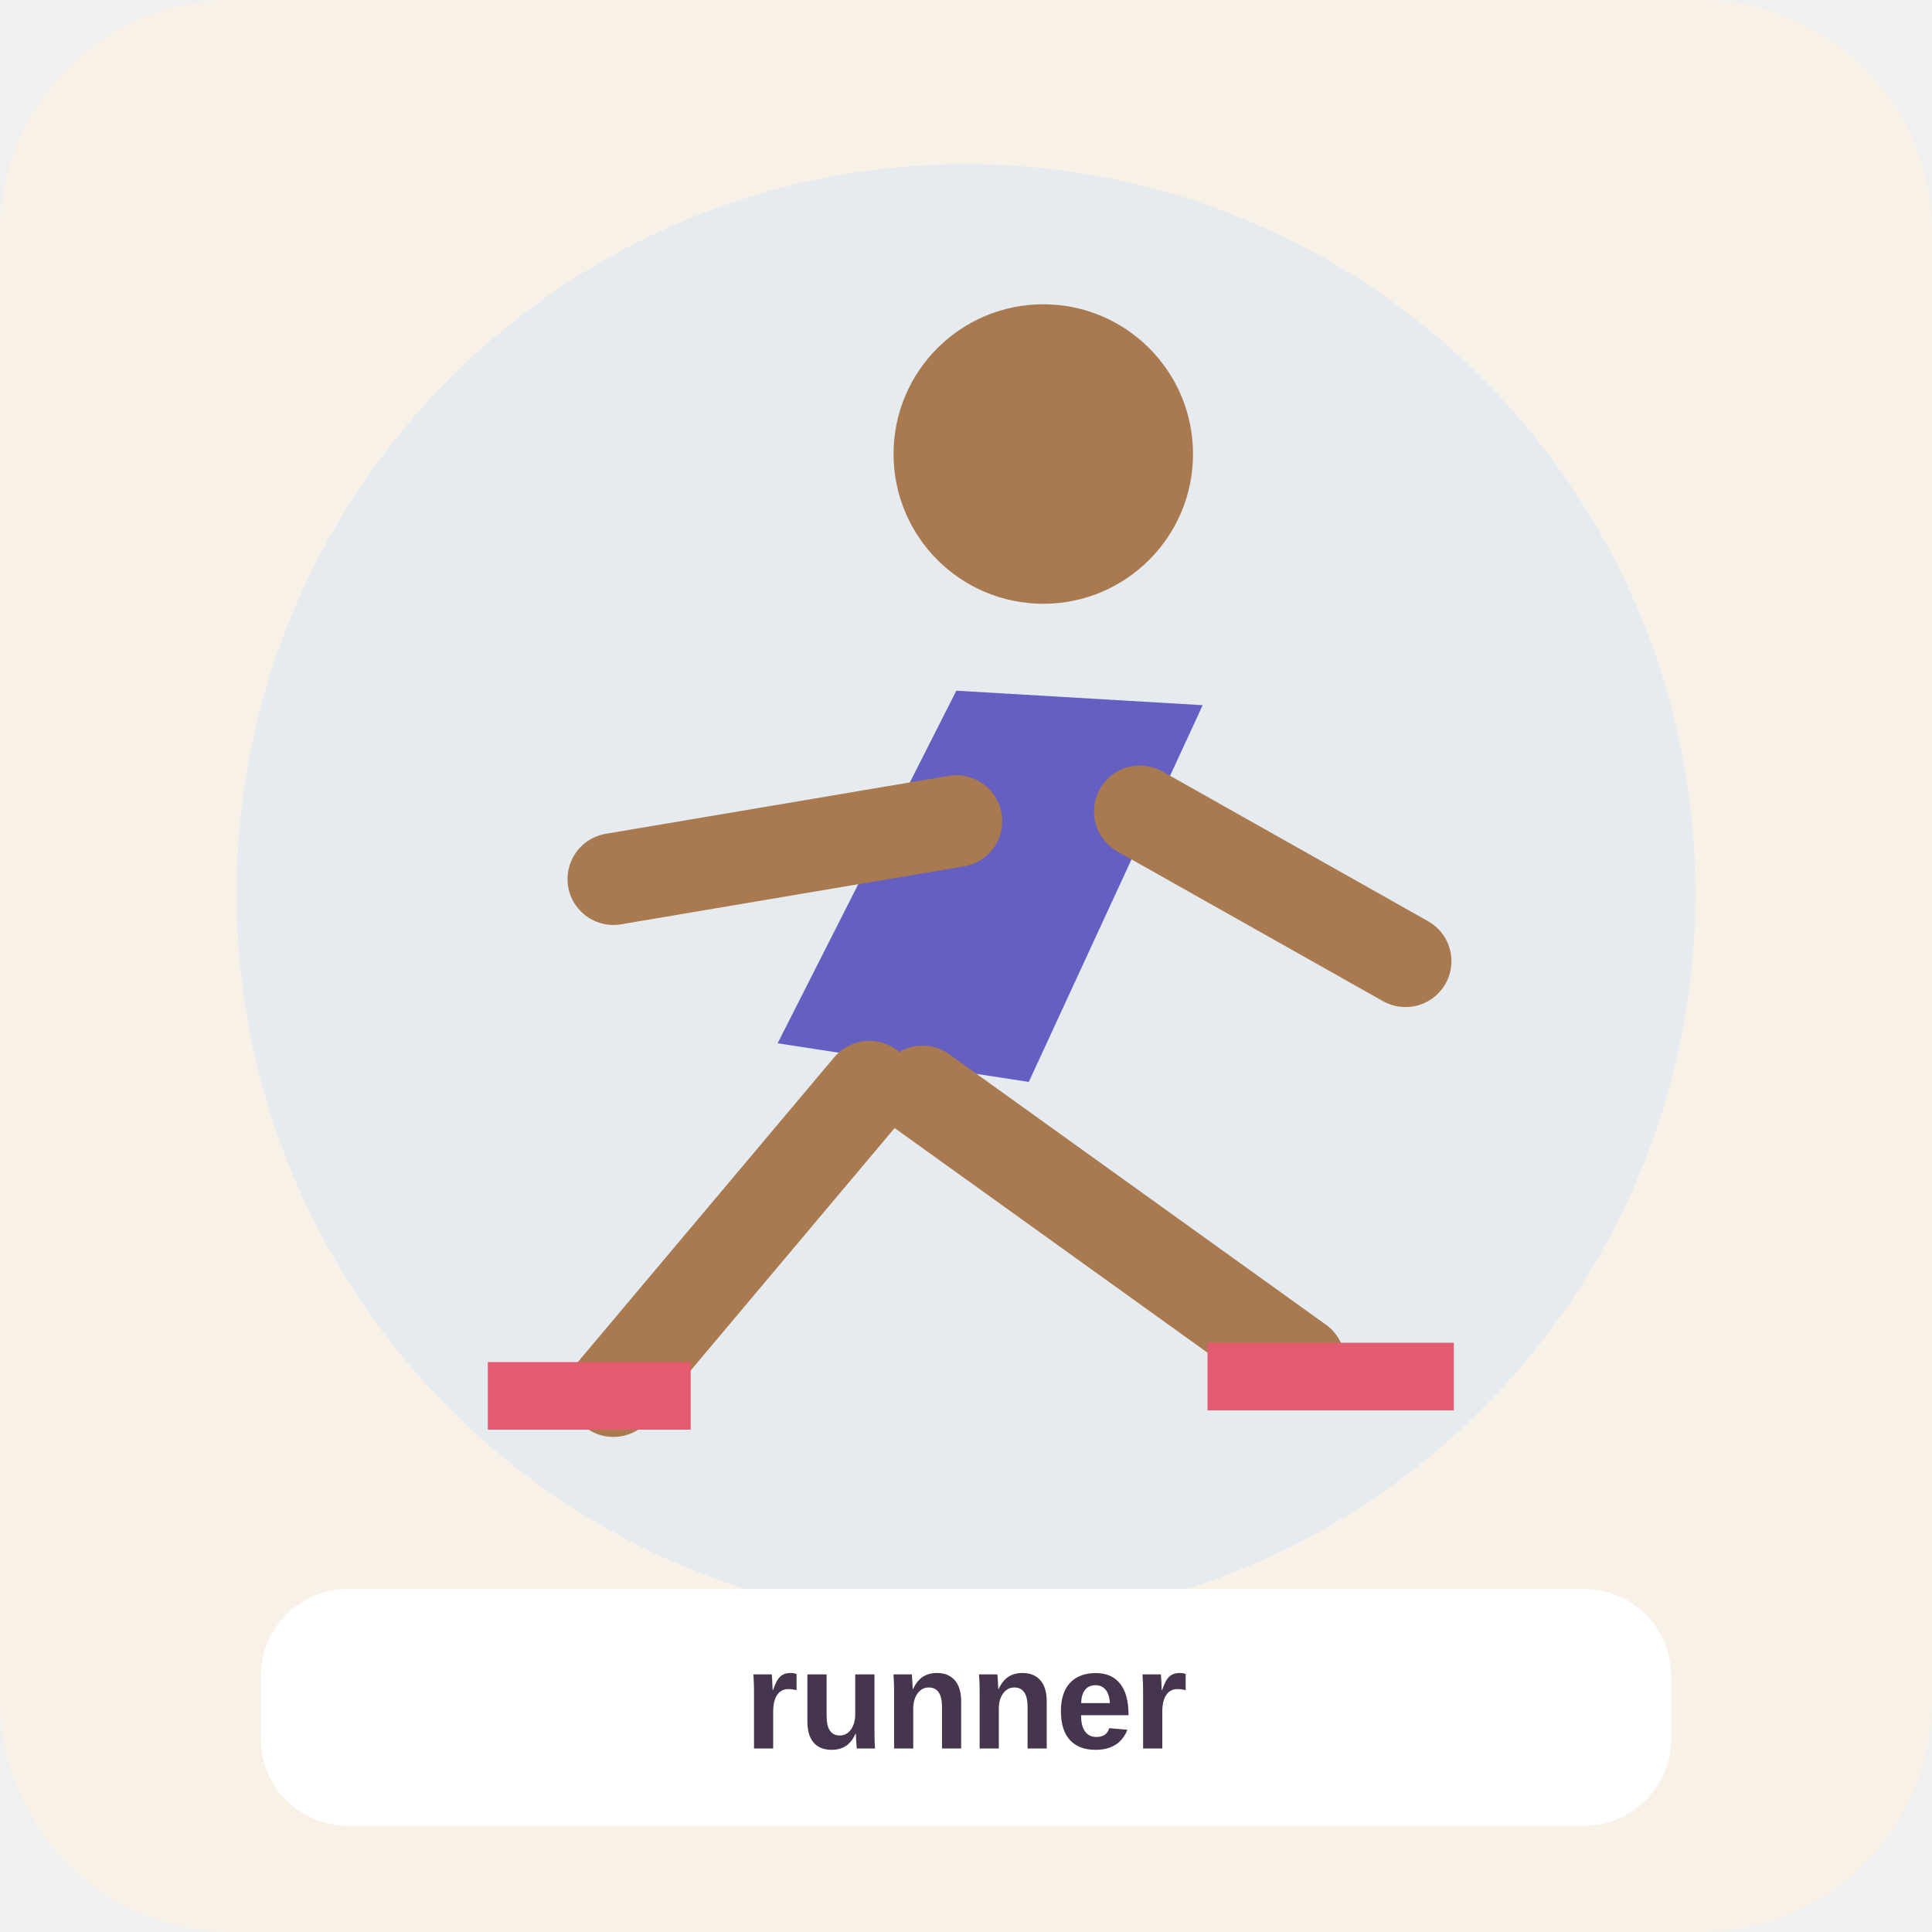
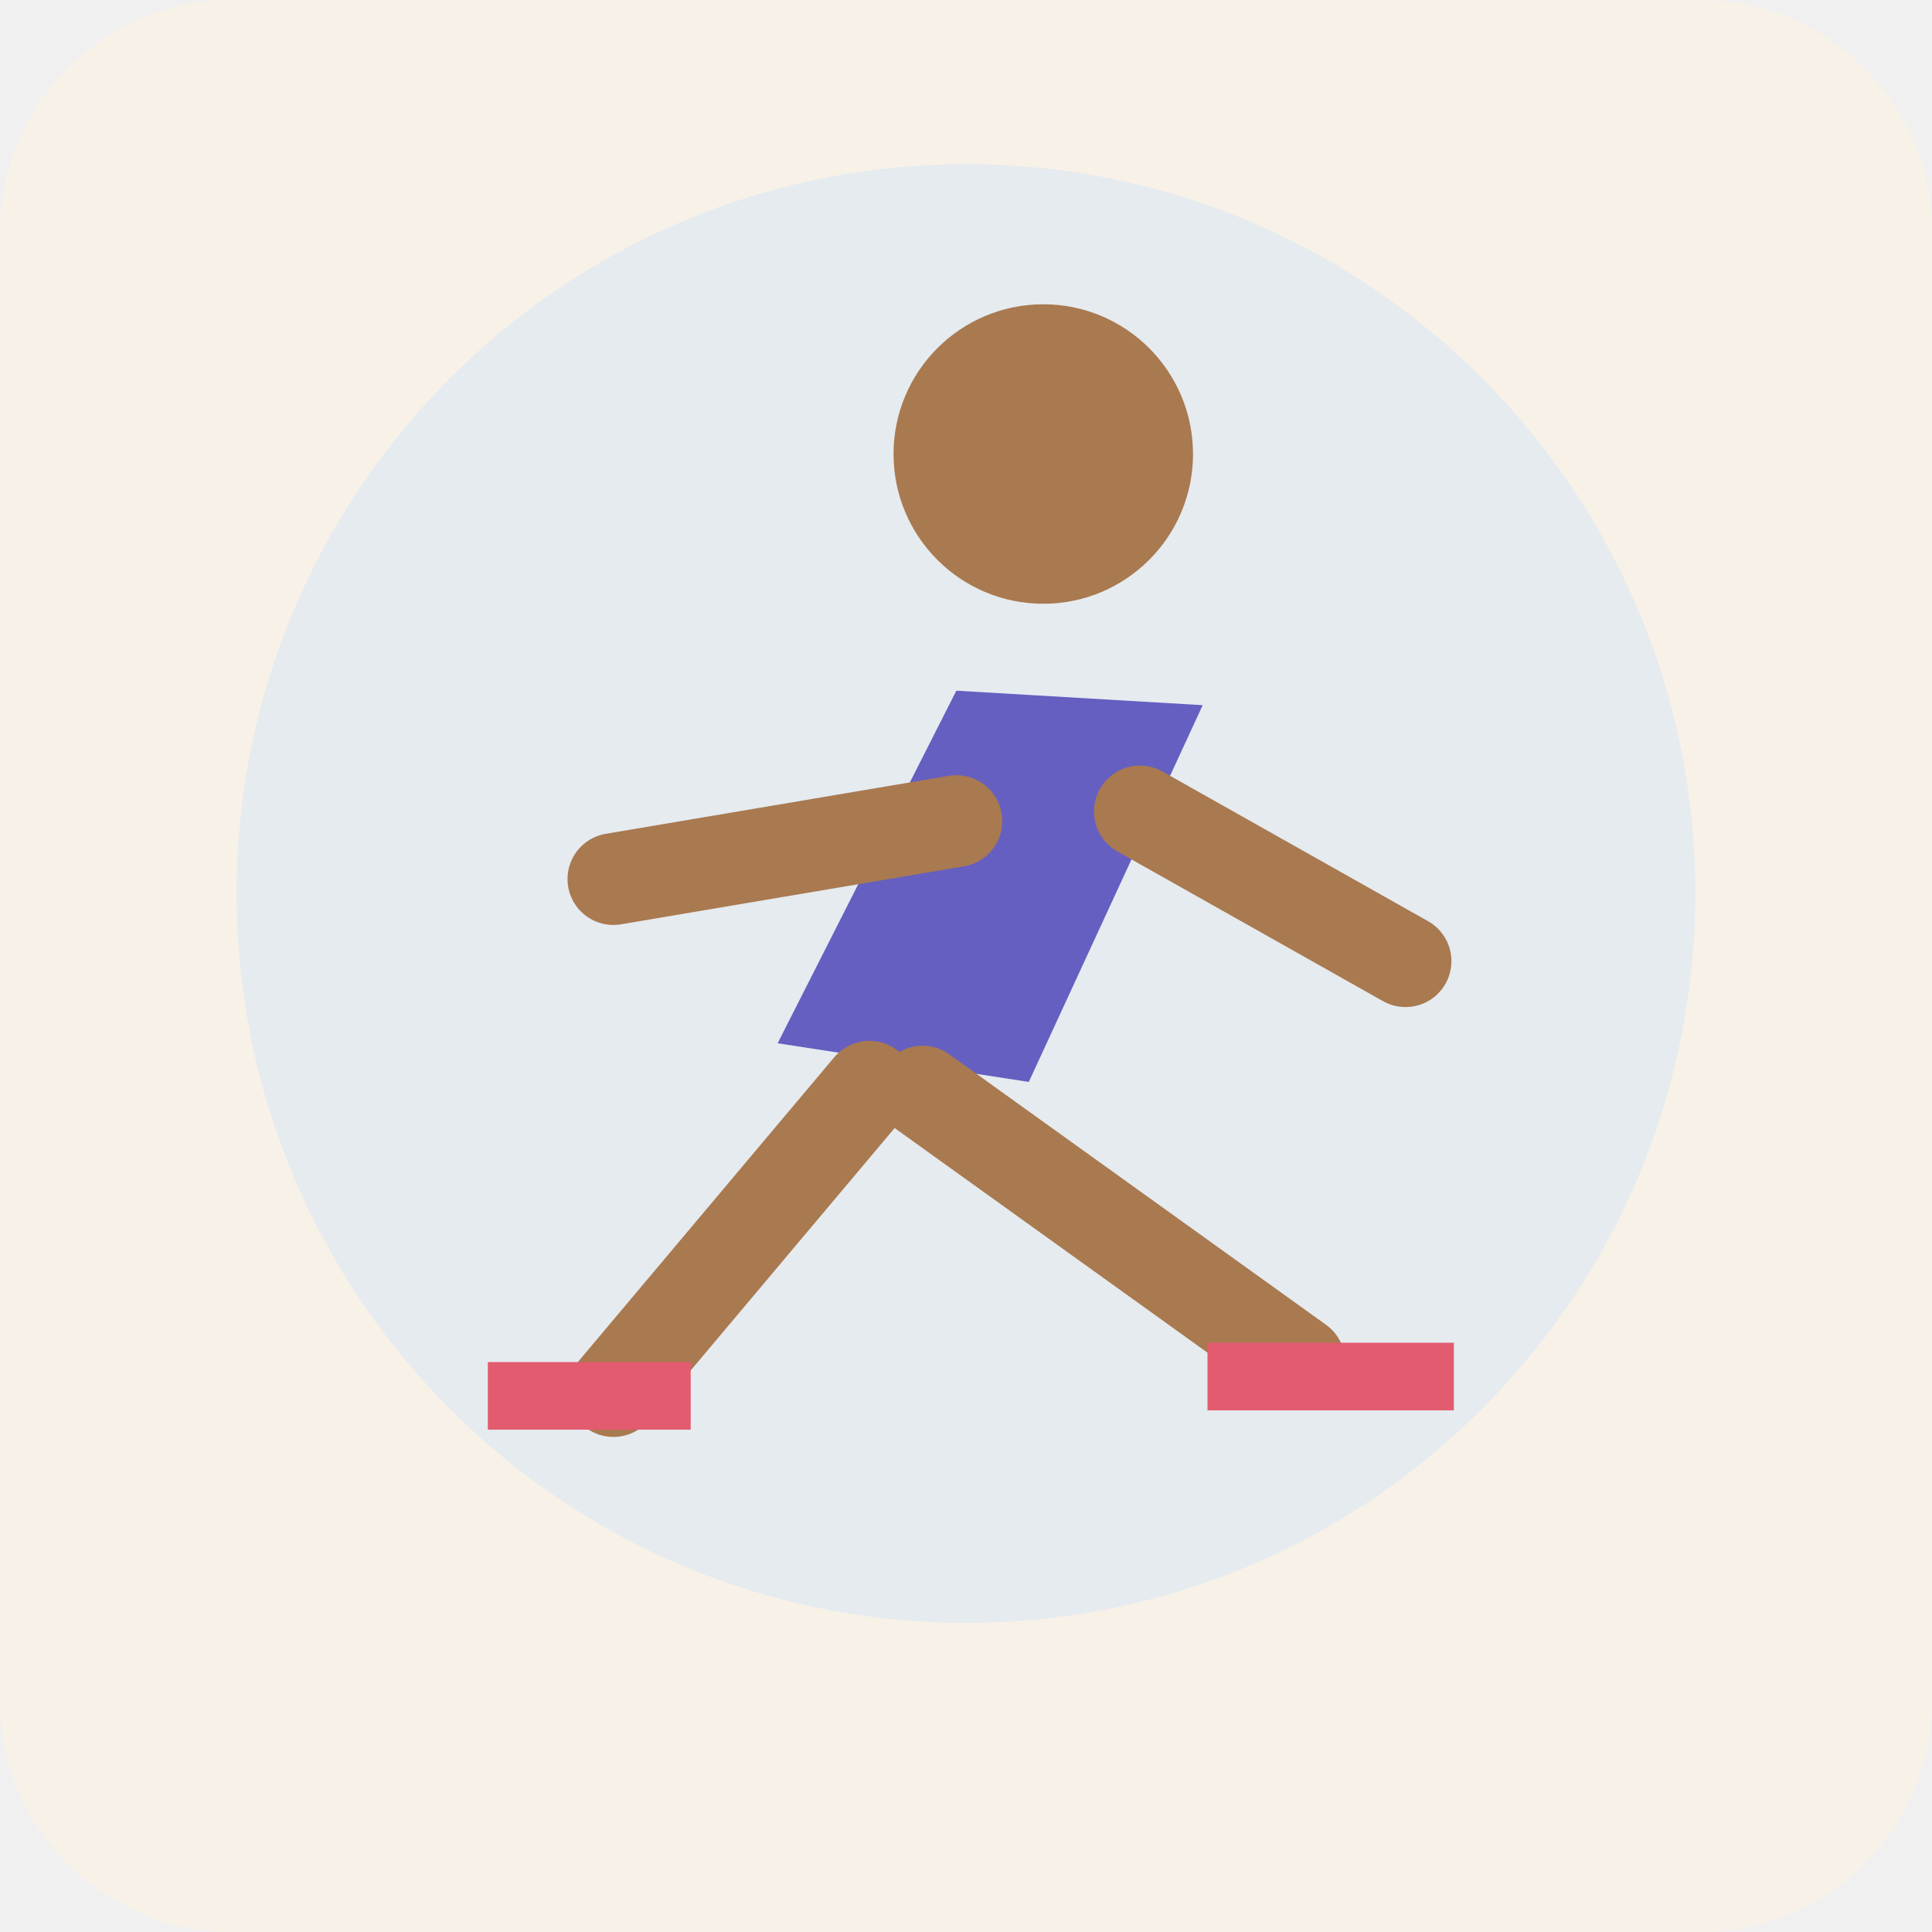
- <svg xmlns="http://www.w3.org/2000/svg" viewBox="0 0 400 400" role="img" aria-label="Illustration of runner">
+ <svg xmlns="http://www.w3.org/2000/svg" viewBox="0 0 400 400" role="img" aria-label="Study illustration">
  <rect width="400" height="400" rx="48" fill="#f8f1e7" />
  <circle cx="200" cy="185" r="151" fill="#e5ebef" />
  <circle cx="216" cy="94" r="31" fill="#a97950" />
  <path d="M198 143l-37 73 52 8 36-78" fill="#655fc1" />
  <path d="M198 170l-71 12m109-14l55 31M180 225l-53 63m64-62l78 56" stroke="#a97950" stroke-width="19" stroke-linecap="round" />
  <path d="M101 289h42m107-4h51" stroke="#e35b6f" stroke-width="14" />
-   <rect x="54" y="329" width="292" height="49" rx="18" fill="#ffffff" />
-   <text x="200" y="362" font-family="Arial,sans-serif" font-size="29" text-anchor="middle" fill="#45364e" font-weight="bold">runner</text>
</svg>
